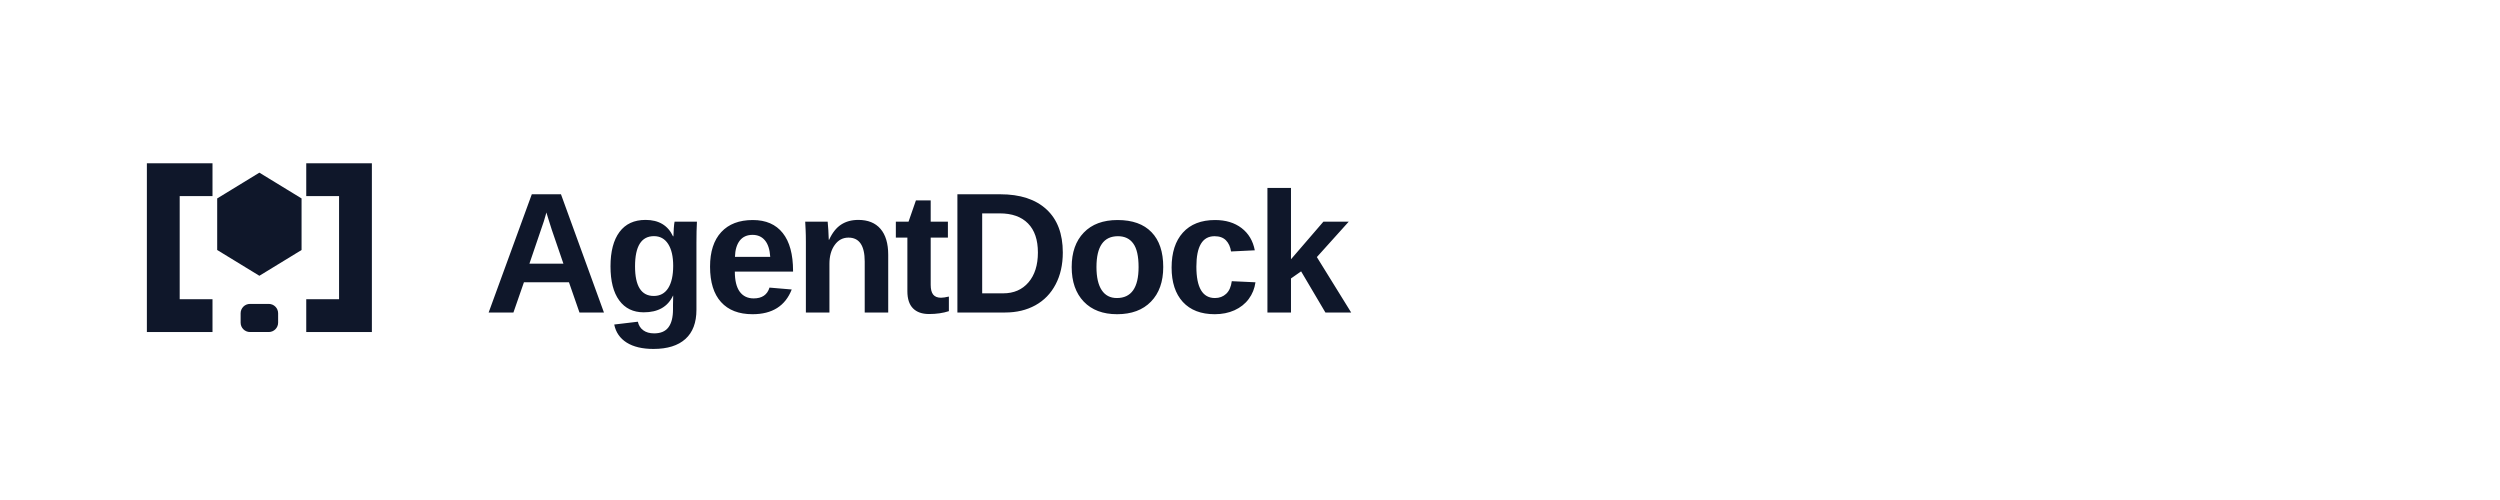
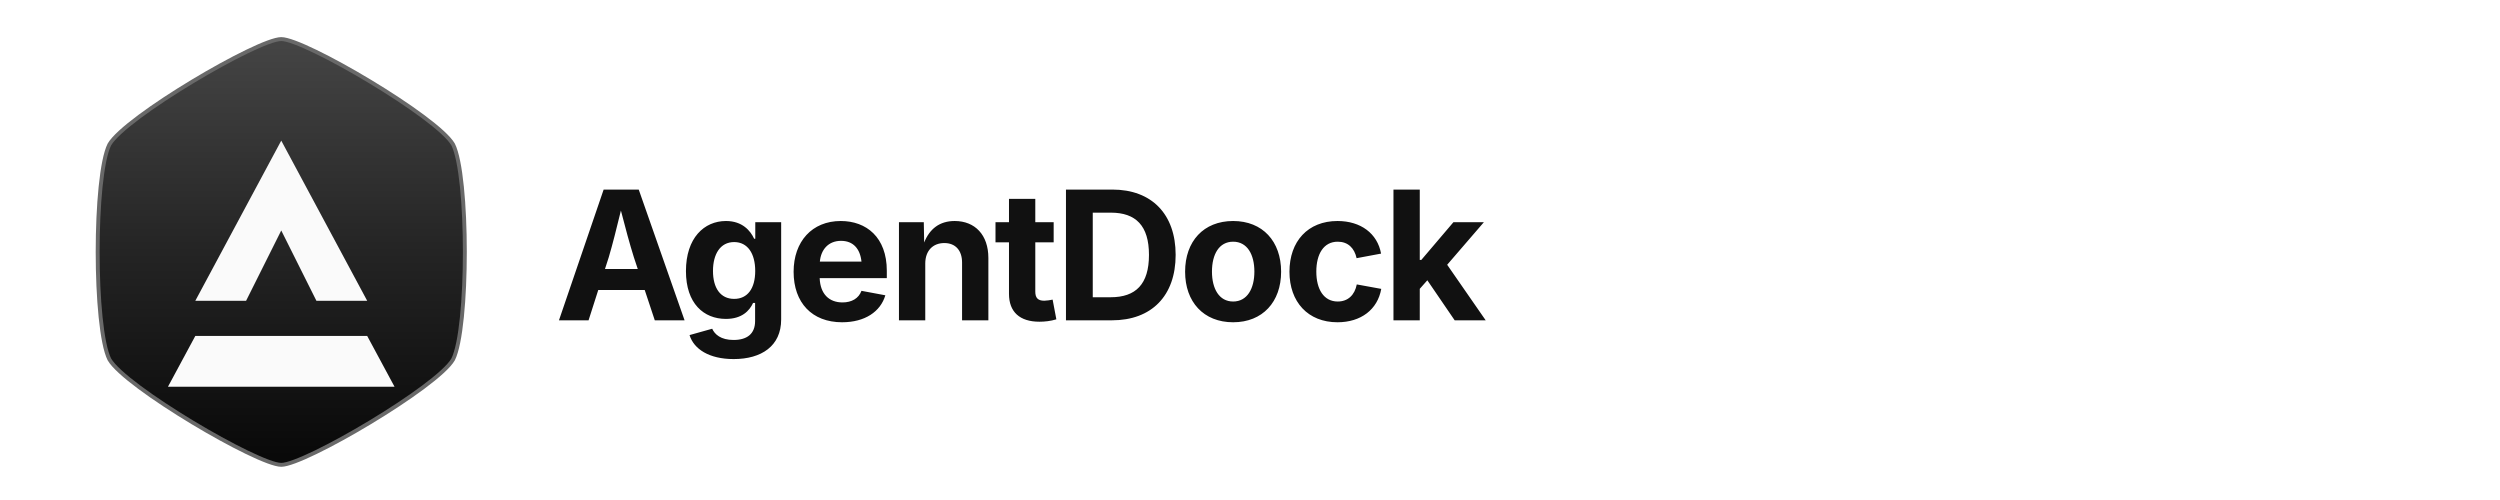
<svg xmlns="http://www.w3.org/2000/svg" viewBox="0 0 640 128" role="img" aria-label="AgentDock">
-   <g transform="translate(28 25) scale(1.2)" fill="#0F172A">
-     <path d="M8 14h14v7h-7v22h7v7H8V14Zm48 0H42v7h7v22h-7v7h14V14Z" />
-     <path d="m32 16 9 5.5v11L32 38l-9-5.5v-11L32 16Z" />
-     <rect x="28" y="44" width="8" height="6" rx="2" />
+   <defs>
+     <linearGradient id="b" x1="0" y1="0" x2="0" y2="1">
+       <stop offset="0" stop-color="#454545" />
+       <stop offset=".5" stop-color="#242424" />
+       <stop offset="1" stop-color="#080808" />
+     </linearGradient>
+   </defs>
+   <g transform="translate(16 8)">
+     <path d="M56 2c6 0 40 20 44 27 4 8 4 47 0 55-4 7-38 27-44 27S16 91 12 84c-4-8-4-47 0-55C16 22 50 2 56 2Z" fill="url(#b)" stroke="#696969" />
+     <g fill="#fafafa">
+       <path d="M56 28 78 69H65L56 51l-9 18H34l22-41Z" />
+       <path d="M34 78h44l7 13H27l7-13Z" />
+     </g>
  </g>
-   <text x="124" y="80" fill="#0F172A" font-family="-apple-system, BlinkMacSystemFont, 'Segoe UI', Arial, sans-serif" font-size="44" font-weight="680" letter-spacing="-1.3">AgentDock</text>
+   <text x="142" y="82" fill="#111111" font-family="Inter, ui-sans-serif, -apple-system, BlinkMacSystemFont, 'Segoe UI', sans-serif" font-size="46" font-weight="700" letter-spacing="-1.5">AgentDock</text>
</svg>
